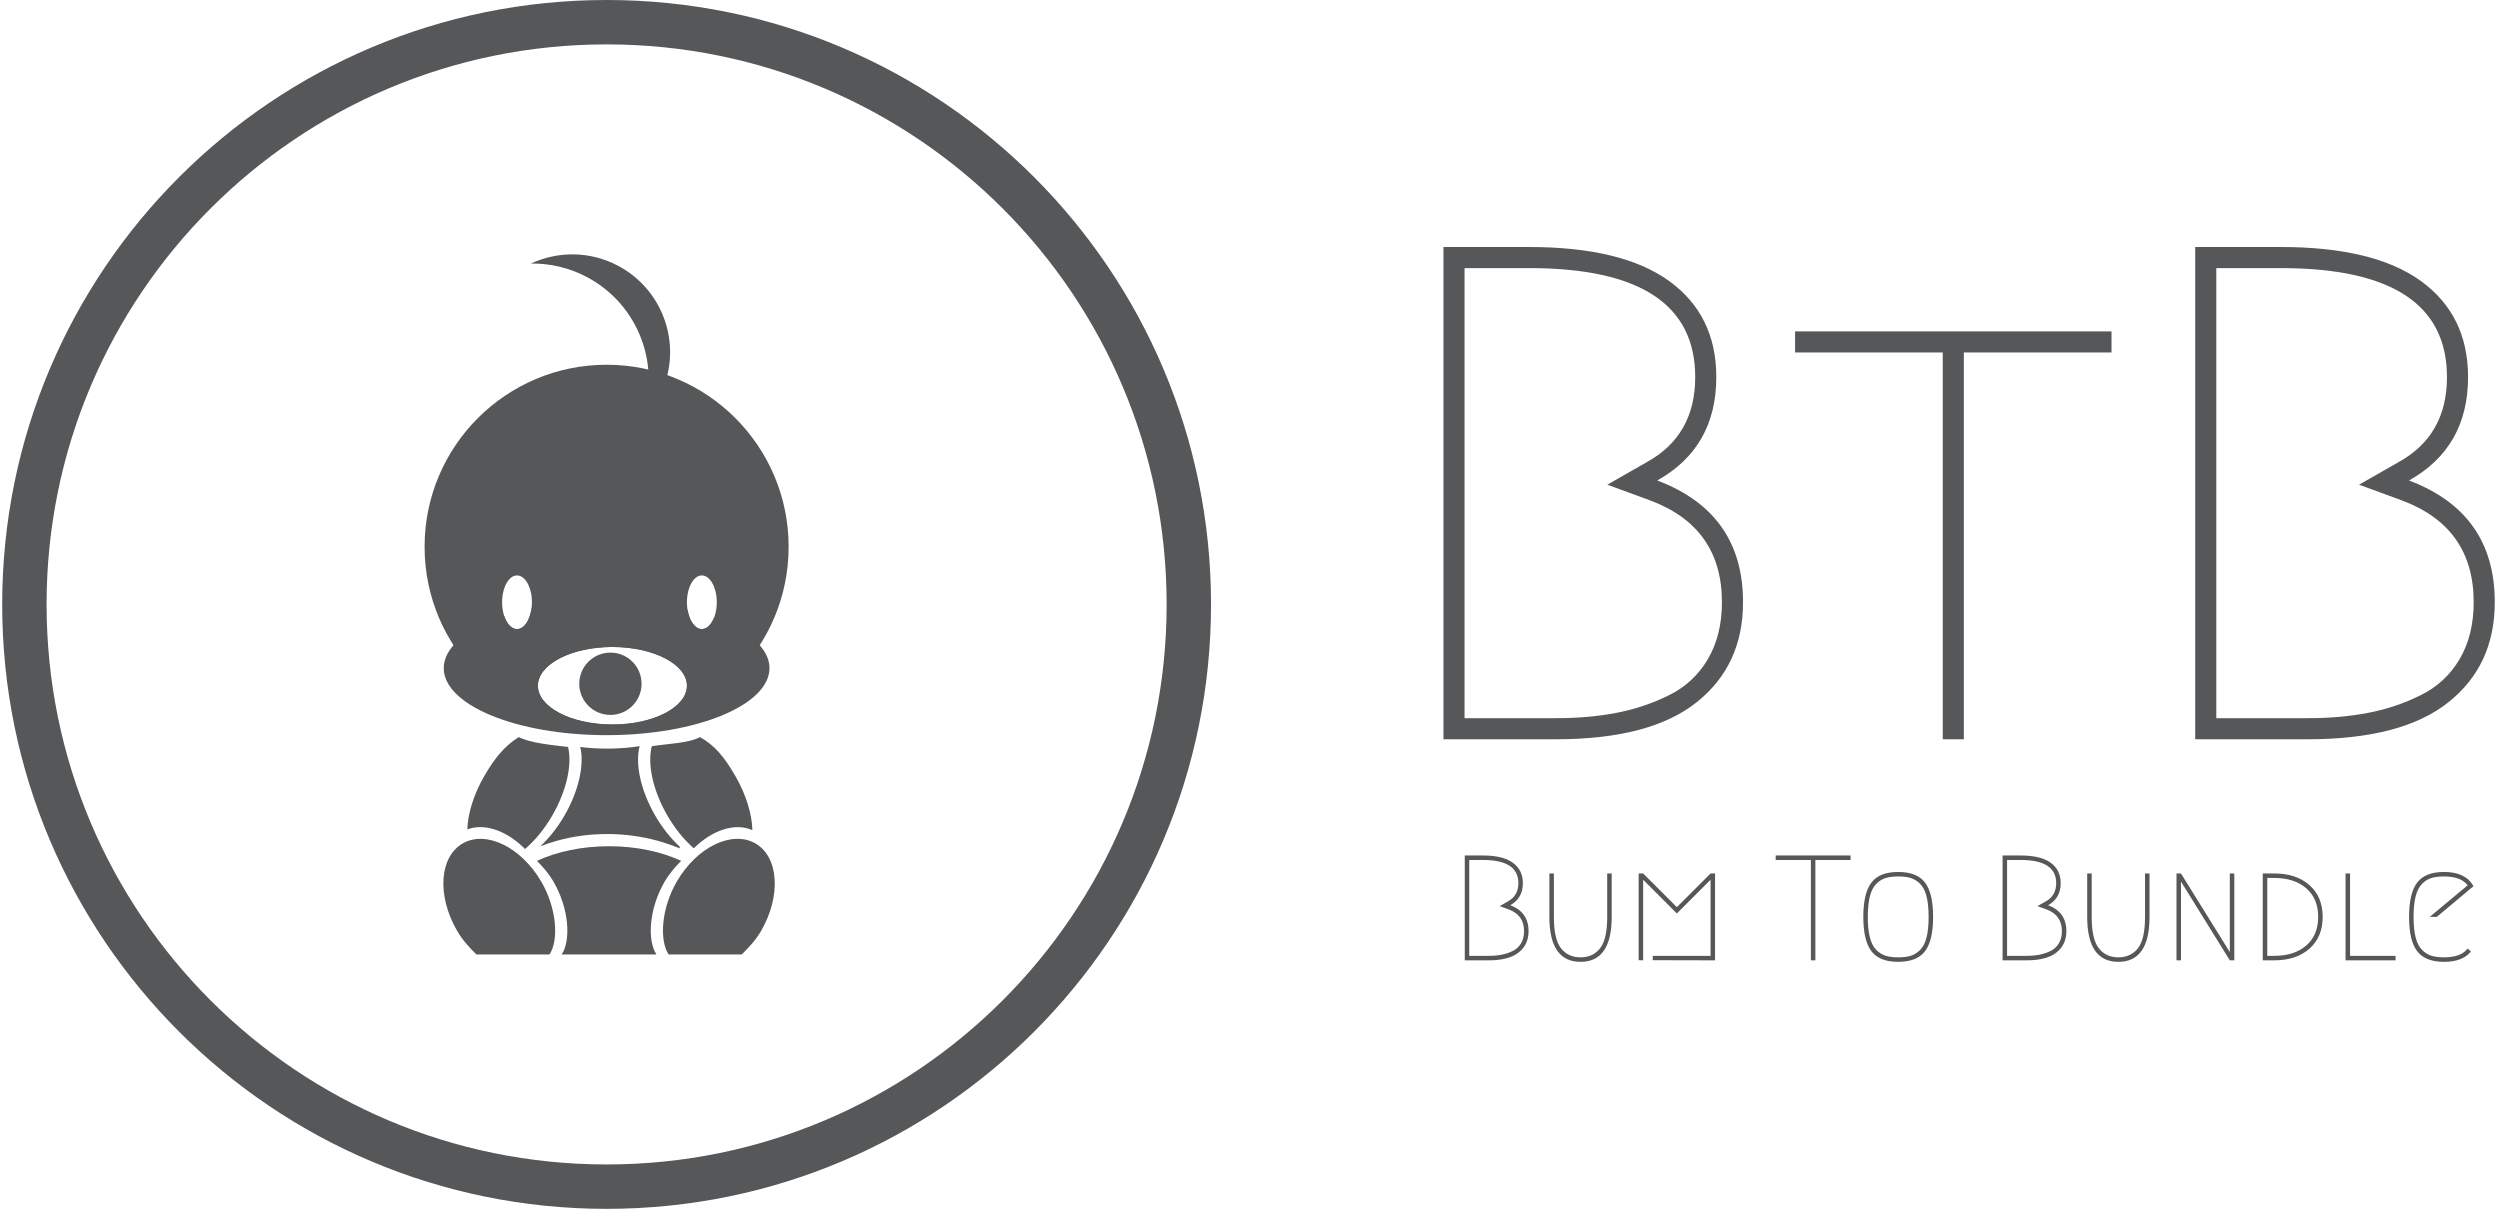
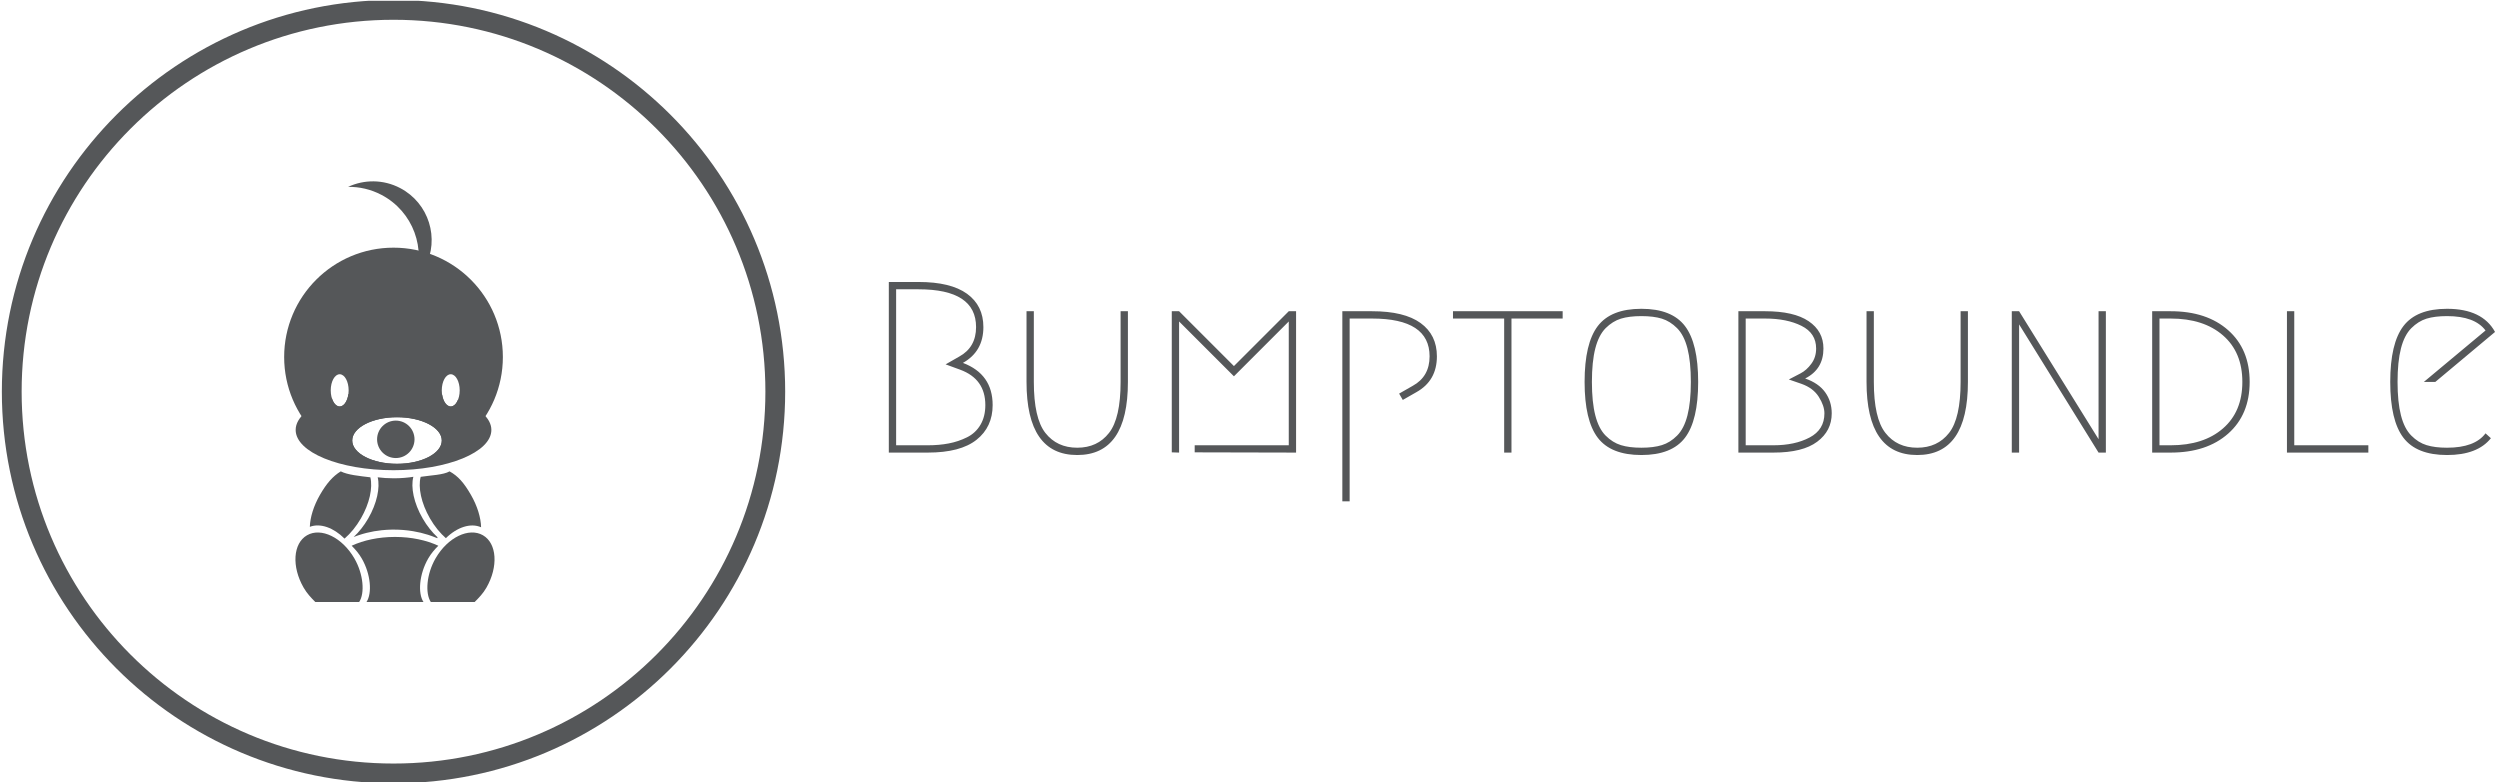
- <svg xmlns="http://www.w3.org/2000/svg" version="1.1" width="1000" height="484" viewBox="0 0 1000 484">
-   <g transform="matrix(1,0,0,1,-0.6060601,-0.2308617)">
-     <svg viewBox="0 0 396 192" data-background-color="#ffffff" preserveAspectRatio="xMidYMid meet" height="484" width="1000">
-       <g id="tight-bounds" transform="matrix(1,0,0,1,0.2399998,0.0915815)">
-         <svg viewBox="0 0 395.52 191.817" height="191.817" width="395.52">
+ <svg xmlns="http://www.w3.org/2000/svg" version="1.1" width="1500" height="469" viewBox="0 0 1500 469">
+   <g transform="matrix(1,0,0,1,-0.9090909,0.4963071)">
+     <svg viewBox="0 0 396 124" data-background-color="#ffffff" preserveAspectRatio="xMidYMid meet" height="469" width="1500">
+       <g id="tight-bounds" transform="matrix(1,0,0,1,0.24,-0.1312198)">
+         <svg viewBox="0 0 395.52 124.262" height="124.262" width="395.52">
          <g>
-             <svg viewBox="0 0 937.737 454.778" height="191.817" width="395.52">
-               <g transform="matrix(1,0,0,1,542.2173,92.92803)">
-                 <svg viewBox="0 0 395.52 268.922" height="268.922" width="395.52">
+             <svg viewBox="0 0 613.888 192.868" height="124.262" width="395.52">
+               <g transform="matrix(1,0,0,1,218.3684,69.43005)">
+                 <svg viewBox="0 0 395.52 54.008" height="54.008" width="395.52">
                  <g id="textblocktransform">
-                     <svg viewBox="0 0 395.52 268.922" height="268.922" width="395.52" id="textblock">
+                     <svg viewBox="0 0 395.52 54.008" height="54.008" width="395.52" id="textblock">
                      <g>
-                         <rect width="0" height="16.701" y="240.567" fill="#555759" data-fill-palette-color="tertiary" />
-                         <rect width="0" height="16.701" y="240.567" x="395.52" fill="#555759" data-fill-palette-color="tertiary" />
-                       </g>
-                       <g>
-                         <svg viewBox="0 0 395.52 185.193" height="185.193" width="395.52">
+                         <svg viewBox="0 0 395.52 54.008" height="54.008" width="395.52">
                          <g transform="matrix(1,0,0,1,0,0)">
-                             <svg width="395.52" viewBox="4.95 -35 74.75 35" height="185.193" data-palette-color="#555759">
-                               <path d="M12.95 0L12.95 0 4.95 0 4.95-35 11.05-35Q17.65-35 21-32.58 24.35-30.15 24.35-25.75L24.35-25.75Q24.35-20.75 20.15-18.4L20.15-18.4Q26.25-16.1 26.25-9.75L26.25-9.75Q26.25-5.25 22.95-2.63 19.65 0 12.95 0ZM6.45-1.5L12.95-1.5Q15.3-1.5 17.25-1.88 19.2-2.25 20.98-3.13 22.75-4 23.75-5.7 24.75-7.4 24.75-9.75L24.75-9.75Q24.75-15.1 19.6-17L19.6-17 16.6-18.1 19.4-19.7Q22.85-21.6 22.85-25.75L22.85-25.75Q22.85-33.5 11.05-33.5L11.05-33.5 6.45-33.5 6.45-1.5ZM29.95-29L52.45-29 52.45-27.5 41.95-27.5 41.95 0 40.45 0 40.45-27.5 29.95-27.5 29.95-29ZM66.4 0L66.4 0 58.4 0 58.4-35 64.5-35Q71.1-35 74.45-32.58 77.8-30.15 77.8-25.75L77.8-25.75Q77.8-20.75 73.6-18.4L73.6-18.4Q79.7-16.1 79.7-9.75L79.7-9.75Q79.7-5.25 76.4-2.63 73.1 0 66.4 0ZM59.9-1.5L66.4-1.5Q68.75-1.5 70.7-1.88 72.65-2.25 74.42-3.13 76.2-4 77.2-5.7 78.2-7.4 78.2-9.75L78.2-9.75Q78.2-15.1 73.05-17L73.05-17 70.05-18.1 72.85-19.7Q76.3-21.6 76.3-25.75L76.3-25.75Q76.3-33.5 64.5-33.5L64.5-33.5 59.9-33.5 59.9-1.5Z" opacity="1" transform="matrix(1,0,0,1,0,0)" fill="#555759" class="wordmark-text-0" data-fill-palette-color="primary" id="text-0" />
-                             </svg>
-                           </g>
-                         </svg>
-                       </g>
-                       <g transform="matrix(1,0,0,1,0,228.913)">
-                         <svg viewBox="0 0 395.52 40.009" height="40.009" width="395.52">
-                           <g transform="matrix(1,0,0,1,8,0)">
-                             <svg width="379.52" viewBox="4.95 -35 336.72 35.5" height="40.009" data-palette-color="#555759">
-                               <path d="M12.95 0L12.95 0 4.95 0 4.95-35 11.05-35Q17.65-35 21-32.58 24.35-30.15 24.35-25.75L24.35-25.75Q24.35-20.75 20.15-18.4L20.15-18.4Q26.25-16.1 26.25-9.75L26.25-9.75Q26.25-5.25 22.95-2.63 19.65 0 12.95 0ZM6.45-1.5L12.95-1.5Q15.3-1.5 17.25-1.88 19.2-2.25 20.98-3.13 22.75-4 23.75-5.7 24.75-7.4 24.75-9.75L24.75-9.75Q24.75-15.1 19.6-17L19.6-17 16.6-18.1 19.4-19.7Q22.85-21.6 22.85-25.75L22.85-25.75Q22.85-33.5 11.05-33.5L11.05-33.5 6.45-33.5 6.45-1.5ZM33.2-29L34.7-29 34.7-14.5Q34.7-7.05 37.07-4.03 39.45-1 43.6-1 47.75-1 50.12-4.03 52.5-7.05 52.5-14.5L52.5-14.5 52.5-29 54-29 54-14.5Q54 0.5 43.6 0.5 33.2 0.5 33.2-14.5L33.2-14.5 33.2-29ZM67.7-0.05L67.7-1.5 87-1.5 87-26.9 75.75-15.65 64.5-26.9 64.5 0 63-0.05 63-29 64.5-29 75.75-17.75 87-29 88.5-29 88.5 0 67.7-0.05ZM108.74-35L133.74-35 133.74-33.5 121.99-33.5 121.99 0 120.49 0 120.49-33.5 108.74-33.5 108.74-35ZM153.84-27.48Q152.14-28 149.64-28 147.14-28 145.44-27.48 143.74-26.95 142.31-25.53 140.89-24.1 140.19-21.38 139.49-18.65 139.49-14.5 139.49-10.35 140.19-7.63 140.89-4.9 142.31-3.48 143.74-2.05 145.44-1.53 147.14-1 149.64-1 152.14-1 153.84-1.53 155.54-2.05 156.96-3.48 158.39-4.9 159.09-7.63 159.79-10.35 159.79-14.5 159.79-18.65 159.09-21.38 158.39-24.1 156.96-25.53 155.54-26.95 153.84-27.48ZM158.59-3.05Q155.89 0.5 149.64 0.5 143.39 0.5 140.69-3.05 137.99-6.6 137.99-14.5 137.99-22.4 140.69-25.95 143.39-29.5 149.64-29.5 155.89-29.5 158.59-25.95 161.29-22.4 161.29-14.5 161.29-6.6 158.59-3.05ZM192.48 0L192.48 0 184.48 0 184.48-35 190.58-35Q197.18-35 200.53-32.58 203.88-30.15 203.88-25.75L203.88-25.75Q203.88-20.75 199.68-18.4L199.68-18.4Q205.78-16.1 205.78-9.75L205.78-9.75Q205.78-5.25 202.48-2.63 199.18 0 192.48 0ZM185.98-1.5L192.48-1.5Q194.83-1.5 196.78-1.88 198.73-2.25 200.51-3.13 202.28-4 203.28-5.7 204.28-7.4 204.28-9.75L204.28-9.75Q204.28-15.1 199.13-17L199.13-17 196.13-18.1 198.93-19.7Q202.38-21.6 202.38-25.75L202.38-25.75Q202.38-33.5 190.58-33.5L190.58-33.5 185.98-33.5 185.98-1.5ZM212.73-29L214.23-29 214.23-14.5Q214.23-7.05 216.61-4.03 218.98-1 223.13-1 227.28-1 229.66-4.03 232.03-7.05 232.03-14.5L232.03-14.5 232.03-29 233.53-29 233.53-14.5Q233.53 0.5 223.13 0.5 212.73 0.5 212.73-14.5L212.73-14.5 212.73-29ZM244.03 0L242.53 0 242.53-29 244.03-29 260.33-2.75 260.33-29 261.83-29 261.83 0 260.33 0 244.03-26.3 244.03 0ZM275.13 0L275.13 0 271.33 0 271.33-29 275.13-29Q282.53-29 286.93-25.1 291.33-21.2 291.33-14.5 291.33-7.8 286.93-3.9 282.53 0 275.13 0ZM272.83-1.5L275.13-1.5Q281.88-1.5 285.85-4.95 289.83-8.4 289.83-14.5 289.83-20.6 285.85-24.05 281.88-27.5 275.13-27.5L275.13-27.5 272.83-27.5 272.83-1.5ZM300.47-1.5L315.67-1.5 315.67 0 298.97 0 298.97-29 300.47-29 300.47-1.5ZM339.72-3.95L340.82-2.95Q338.07 0.5 331.82 0.5 325.57 0.5 322.87-3.05 320.17-6.6 320.17-14.5 320.17-22.4 322.87-25.95 325.57-29.5 331.82-29.5L331.82-29.5Q339.07-29.5 341.67-24.75L341.67-24.75 329.42-14.5 327.07-14.5 339.72-25.05Q337.52-28 331.82-28L331.82-28Q329.32-28 327.62-27.48 325.92-26.95 324.5-25.53 323.07-24.1 322.37-21.38 321.67-18.65 321.67-14.5 321.67-10.35 322.37-7.63 323.07-4.9 324.5-3.48 325.92-2.05 327.62-1.53 329.32-1 331.82-1L331.82-1Q337.52-1 339.72-3.95L339.72-3.95Z" opacity="1" transform="matrix(1,0,0,1,0,0)" fill="#555759" class="slogan-text-1" data-fill-palette-color="secondary" id="text-1" />
+                             <svg width="395.52" viewBox="4.95 -35 329.52 45" height="54.008" data-palette-color="#555759">
+                               <path d="M12.95 0L12.95 0 4.95 0 4.95-35 11.05-35Q17.65-35 21-32.58 24.35-30.15 24.35-25.75L24.35-25.75Q24.35-20.75 20.15-18.4L20.15-18.4Q26.25-16.1 26.25-9.75L26.25-9.75Q26.25-5.25 22.95-2.63 19.65 0 12.95 0ZM6.45-1.5L12.95-1.5Q15.3-1.5 17.25-1.88 19.2-2.25 20.98-3.13 22.75-4 23.75-5.7 24.75-7.4 24.75-9.75L24.75-9.75Q24.75-15.1 19.6-17L19.6-17 16.6-18.1 19.4-19.7Q22.85-21.6 22.85-25.75L22.85-25.75Q22.85-33.5 11.05-33.5L11.05-33.5 6.45-33.5 6.45-1.5ZM33.2-29L34.7-29 34.7-14.5Q34.7-7.05 37.07-4.03 39.45-1 43.6-1 47.75-1 50.12-4.03 52.5-7.05 52.5-14.5L52.5-14.5 52.5-29 54-29 54-14.5Q54 0.5 43.6 0.5 33.2 0.5 33.2-14.5L33.2-14.5 33.2-29ZM67.7-0.05L67.7-1.5 87-1.5 87-26.9 75.75-15.65 64.5-26.9 64.5 0 63-0.05 63-29 64.5-29 75.75-17.75 87-29 88.5-29 88.5 0 67.7-0.05ZM113.19-12.4L110.39-10.8 109.64-12.1 112.44-13.7Q115.89-15.6 115.89-19.75L115.89-19.75Q115.89-27.5 104.09-27.5L104.09-27.5 99.49-27.5 99.49 10 97.99 10 97.99-29 104.09-29Q110.69-29 114.04-26.58 117.39-24.15 117.39-19.75L117.39-19.75Q117.39-14.75 113.19-12.4L113.19-12.4ZM120.69-29L143.19-29 143.19-27.5 132.69-27.5 132.69 0 131.19 0 131.19-27.5 120.69-27.5 120.69-29ZM163.54-27.48Q161.84-28 159.34-28 156.84-28 155.14-27.48 153.44-26.95 152.01-25.53 150.59-24.1 149.89-21.38 149.19-18.65 149.19-14.5 149.19-10.35 149.89-7.63 150.59-4.9 152.01-3.48 153.44-2.05 155.14-1.53 156.84-1 159.34-1 161.84-1 163.54-1.53 165.24-2.05 166.66-3.48 168.09-4.9 168.79-7.63 169.49-10.35 169.49-14.5 169.49-18.65 168.79-21.38 168.09-24.1 166.66-25.53 165.24-26.95 163.54-27.48ZM168.29-3.05Q165.59 0.5 159.34 0.5 153.09 0.5 150.39-3.05 147.69-6.6 147.69-14.5 147.69-22.4 150.39-25.95 153.09-29.5 159.34-29.5 165.59-29.5 168.29-25.95 170.99-22.4 170.99-14.5 170.99-6.6 168.29-3.05ZM186.44 0L186.44 0 179.24 0 179.24-29 184.74-29Q190.64-29 193.66-26.95 196.69-24.9 196.69-21.35L196.69-21.35Q196.69-17.1 192.94-15.2L192.94-15.2Q195.69-14.25 197.04-12.38 198.39-10.5 198.39-8.05L198.39-8.05Q198.39-4.45 195.41-2.23 192.44 0 186.44 0ZM180.74-1.5L186.44-1.5Q190.84-1.5 193.86-3.1 196.89-4.7 196.89-8.05L196.89-8.05Q196.89-9.6 195.74-11.43 194.59-13.25 192.19-14.1L192.19-14.1 189.59-15 191.99-16.25Q193.24-16.9 194.21-18.23 195.19-19.55 195.19-21.35L195.19-21.35Q195.19-24.5 192.19-26 189.19-27.5 184.74-27.5L184.74-27.5 180.74-27.5 180.74-1.5ZM205.53-29L207.03-29 207.03-14.5Q207.03-7.05 209.41-4.03 211.78-1 215.93-1 220.08-1 222.46-4.03 224.83-7.05 224.83-14.5L224.83-14.5 224.83-29 226.33-29 226.33-14.5Q226.33 0.5 215.93 0.5 205.53 0.5 205.53-14.5L205.53-14.5 205.53-29ZM236.83 0L235.33 0 235.33-29 236.83-29 253.13-2.75 253.13-29 254.63-29 254.63 0 253.13 0 236.83-26.3 236.83 0ZM267.93 0L267.93 0 264.13 0 264.13-29 267.93-29Q275.33-29 279.73-25.1 284.13-21.2 284.13-14.5 284.13-7.8 279.73-3.9 275.33 0 267.93 0ZM265.63-1.5L267.93-1.5Q274.68-1.5 278.65-4.95 282.63-8.4 282.63-14.5 282.63-20.6 278.65-24.05 274.68-27.5 267.93-27.5L267.93-27.5 265.63-27.5 265.63-1.5ZM293.28-1.5L308.48-1.5 308.48 0 291.78 0 291.78-29 293.28-29 293.28-1.5ZM332.52-3.95L333.62-2.95Q330.87 0.5 324.62 0.5 318.37 0.5 315.67-3.05 312.97-6.6 312.97-14.5 312.97-22.4 315.67-25.95 318.37-29.5 324.62-29.5L324.62-29.5Q331.87-29.5 334.47-24.75L334.47-24.75 322.22-14.5 319.87-14.5 332.52-25.05Q330.32-28 324.62-28L324.62-28Q322.12-28 320.42-27.48 318.72-26.95 317.3-25.53 315.87-24.1 315.17-21.38 314.47-18.65 314.47-14.5 314.47-10.35 315.17-7.63 315.87-4.9 317.3-3.48 318.72-2.05 320.42-1.53 322.12-1 324.62-1L324.62-1Q330.32-1 332.52-3.95L332.52-3.95Z" opacity="1" transform="matrix(1,0,0,1,0,0)" fill="#555759" class="wordmark-text-0" data-fill-palette-color="primary" id="text-0" />
                            </svg>
                          </g>
                        </svg>
                      </g>
                    </svg>
                  </g>
                </svg>
              </g>
              <g>
-                 <svg viewBox="0 0 454.778 454.778" height="454.778" width="454.778">
+                 <svg viewBox="0 0 192.868 192.868" height="192.868" width="192.868">
                  <g>
                    <svg />
                  </g>
                  <g id="icon-0">
-                     <svg viewBox="0 0 454.778 454.778" height="454.778" width="454.778">
+                     <svg viewBox="0 0 192.868 192.868" height="192.868" width="192.868">
                      <g>
-                         <path d="M0 227.389c0-125.583 101.805-227.389 227.389-227.389 125.583 0 227.389 101.805 227.389 227.389 0 125.583-101.805 227.389-227.389 227.389-125.583 0-227.389-101.805-227.389-227.389zM227.389 438.077c116.36 0 210.688-94.328 210.688-210.688 0-116.36-94.328-210.688-210.688-210.688-116.36 0-210.688 94.328-210.688 210.688 0 116.36 94.328 210.688 210.688 210.688z" data-fill-palette-color="tertiary" fill="#555759" stroke="transparent" />
+                         <path d="M0 96.434c0-53.259 43.175-96.434 96.434-96.434 53.259 0 96.434 43.175 96.434 96.434 0 53.259-43.175 96.434-96.434 96.434-53.259 0-96.434-43.175-96.434-96.434zM96.434 187.998c50.569 0 91.564-40.994 91.564-91.564 0-50.569-40.994-91.564-91.564-91.563-50.569 0-91.564 40.994-91.563 91.563 0 50.569 40.994 91.564 91.563 91.564z" data-fill-palette-color="tertiary" fill="#555759" stroke="transparent" />
                      </g>
-                       <g transform="matrix(1,0,0,1,158.9117,95.69392)">
-                         <svg viewBox="0 0 136.954 263.39" height="263.39" width="136.954">
+                       <g transform="matrix(1,0,0,1,69.50897,44.65181)">
+                         <svg viewBox="0 0 53.85 103.565" height="103.565" width="53.85">
                          <g>
-                             <svg version="1.1" x="0" y="0" viewBox="27 1.379 50.24 96.621" enable-background="new 0 0 100 100" xml:space="preserve" width="136.954" height="263.39" class="icon-s-0" data-fill-palette-color="accent" id="s-0">
+                             <svg version="1.1" x="0" y="0" viewBox="27 1.379 50.24 96.621" enable-background="new 0 0 100 100" xml:space="preserve" width="53.85" height="103.565" class="icon-cg-0" data-fill-palette-color="accent" id="cg-0">
                              <path d="M49.333 4.475c7.32 3.827 10.45 12.52 7.497 20.041 0.983-0.967 1.838-2.098 2.515-3.386 3.455-6.605 0.897-14.761-5.709-18.213-3.874-2.026-8.279-1.983-11.959-0.269C44.257 2.608 46.885 3.194 49.333 4.475z" fill="#555759" data-fill-palette-color="accent" />
                              <path d="M52.122 16.612C38.247 16.612 27 27.86 27 41.732c0 13.874 11.247 25.123 25.122 25.123 13.871 0 25.118-11.249 25.118-25.123C77.24 27.86 65.993 16.612 52.122 16.612zM39.754 53.094c-1.136 0-2.056-1.655-2.056-3.701 0-2.045 0.92-3.705 2.056-3.705 1.138 0 2.059 1.66 2.059 3.705C41.813 51.438 40.892 53.094 39.754 53.094zM52.922 66.262c-5.683 0-10.286-2.396-10.286-5.35 0-2.954 4.604-5.35 10.286-5.35 5.68 0 10.284 2.396 10.284 5.35C63.206 63.865 58.602 66.262 52.922 66.262zM65.263 53.094c-1.135 0-2.057-1.655-2.057-3.701 0-2.045 0.922-3.705 2.057-3.705 1.14 0 2.061 1.66 2.061 3.705C67.323 51.438 66.402 53.094 65.263 53.094z" fill="#555759" data-fill-palette-color="accent" />
                              <circle cx="52.645" cy="60.639" r="4.3" fill="#555759" data-fill-palette-color="accent" />
                              <path d="M70.77 98c0.996-1 1.914-1.943 2.675-3.26 2.79-4.832 2.439-10.203-0.781-12.063-3.221-1.859-8.095 0.47-10.883 5.302C59.691 91.595 59.363 96 60.681 98H70.77z" fill="#555759" data-fill-palette-color="accent" />
                              <path d="M34.147 98h10.09c1.318-2 0.989-6.379-1.099-9.994-2.789-4.832-7.662-7.188-10.883-5.329-3.222 1.86-3.571 7.204-0.782 12.036C32.234 96.03 33.152 97 34.147 98z" fill="#555759" data-fill-palette-color="accent" />
                              <path d="M66.939 51.533c-0.374 0.941-0.983 1.561-1.677 1.561-0.927 0-1.703-1.113-1.959-2.635-3.296-0.781-7.106-1.234-11.182-1.234-3.746 0-7.27 0.383-10.374 1.05-0.22 1.617-1.026 2.819-1.994 2.819-0.75 0-1.399-0.729-1.758-1.809-5.092 1.697-8.353 4.289-8.353 7.195 0 5.109 10.064 9.254 22.479 9.254 12.411 0 22.477-4.145 22.477-9.254C74.599 55.71 71.625 53.23 66.939 51.533zM52.922 66.262c-5.683 0-10.286-2.395-10.286-5.35s4.604-5.35 10.286-5.35c5.68 0 10.284 2.395 10.284 5.35S58.602 66.262 52.922 66.262z" fill="#555759" data-fill-palette-color="accent" />
                              <path d="M62.415 85.081c-2.733-1.262-6.189-2.021-9.956-2.021-3.768 0-7.224 0.759-9.957 2.021 0.858 0.855 1.649 1.765 2.319 2.925C46.909 91.621 47.238 96 45.92 98h13.077c-1.317-2-0.989-6.379 1.099-9.994C60.766 86.846 61.557 85.937 62.415 85.081z" fill="#555759" data-fill-palette-color="accent" />
                              <g fill="#555759" data-fill-palette-color="accent">
                                <path d="M43.004 67.99c0 0.004-0.001 0.007-0.001 0.01 1.159 0.485 2.542 0.878 4.08 1.152C45.545 68.874 44.164 68.479 43.004 67.99z" fill="#555759" data-fill-palette-color="accent" />
                                <path d="M48.193 69.325c-0.348-0.047-0.69-0.099-1.024-0.158C47.504 69.226 47.845 69.278 48.193 69.325z" fill="#555759" data-fill-palette-color="accent" />
                                <path d="M58.809 78.801c-2.03-3.518-2.761-7.158-2.133-9.547 0.079-0.012 0.156-0.027 0.234-0.04-1.463 0.239-3.049 0.377-4.72 0.377-1.333 0-2.616-0.085-3.823-0.241 0.041 0.005 0.078 0.012 0.119 0.017 0.574 2.389-0.17 5.974-2.167 9.435-0.983 1.702-2.145 3.149-3.351 4.271 0.697-0.267 1.406-0.515 2.136-0.721 0.255-0.075 0.518-0.143 0.78-0.21 0.043-0.011 0.086-0.022 0.131-0.032 1.068-0.268 2.2-0.466 3.38-0.588 0.04-0.005 0.079-0.007 0.118-0.011 0.336-0.034 0.676-0.063 1.019-0.084 0.157-0.009 0.315-0.014 0.474-0.021 0.244-0.011 0.488-0.023 0.736-0.027 0.426-0.008 0.854-0.006 1.283 0.008 0.432 0.014 0.857 0.038 1.283 0.072 0.247 0.02 0.489 0.047 0.733 0.073 0.155 0.016 0.314 0.031 0.47 0.05 0.342 0.042 0.679 0.093 1.012 0.147 0.039 0.006 0.078 0.012 0.118 0.019 1.17 0.195 2.286 0.465 3.337 0.798 0.044 0.013 0.085 0.027 0.128 0.041 0.259 0.084 0.517 0.167 0.766 0.258 0.449 0.158 0.889 0.331 1.324 0.512 0.009-0.075 0.015-0.153 0.022-0.229C60.991 81.997 59.808 80.531 58.809 78.801z" fill="#555759" data-fill-palette-color="accent" />
                              </g>
                              <path d="M64.146 83.349c2.555-2.521 5.7-3.574 8.092-2.507-0.054-2.185-0.84-4.859-2.347-7.468C68.296 70.61 66.966 69.093 65 68c-1.479 0.829-4.258 0.889-6.641 1.254-0.627 2.389 0.103 6.029 2.133 9.547C61.557 80.646 62.831 82.194 64.146 83.349z" fill="#555759" data-fill-palette-color="accent" />
                              <path d="M40.864 83.445c1.356-1.163 2.674-2.745 3.771-4.645 1.999-3.461 2.742-7.046 2.167-9.435C44.295 69.057 41.61 68.816 40 68c-1.855 1.143-3.266 2.78-4.763 5.374-1.484 2.569-2.268 5.203-2.341 7.367C35.288 79.819 38.37 80.934 40.864 83.445z" fill="#555759" data-fill-palette-color="accent" />
                            </svg>
                          </g>
                        </svg>
                      </g>
                    </svg>
                  </g>
                </svg>
              </g>
            </svg>
          </g>
          <defs />
        </svg>
-         <rect width="395.52" height="191.817" fill="none" stroke="none" visibility="hidden" />
+         <rect width="395.52" height="124.262" fill="none" stroke="none" visibility="hidden" />
      </g>
    </svg>
  </g>
</svg>
